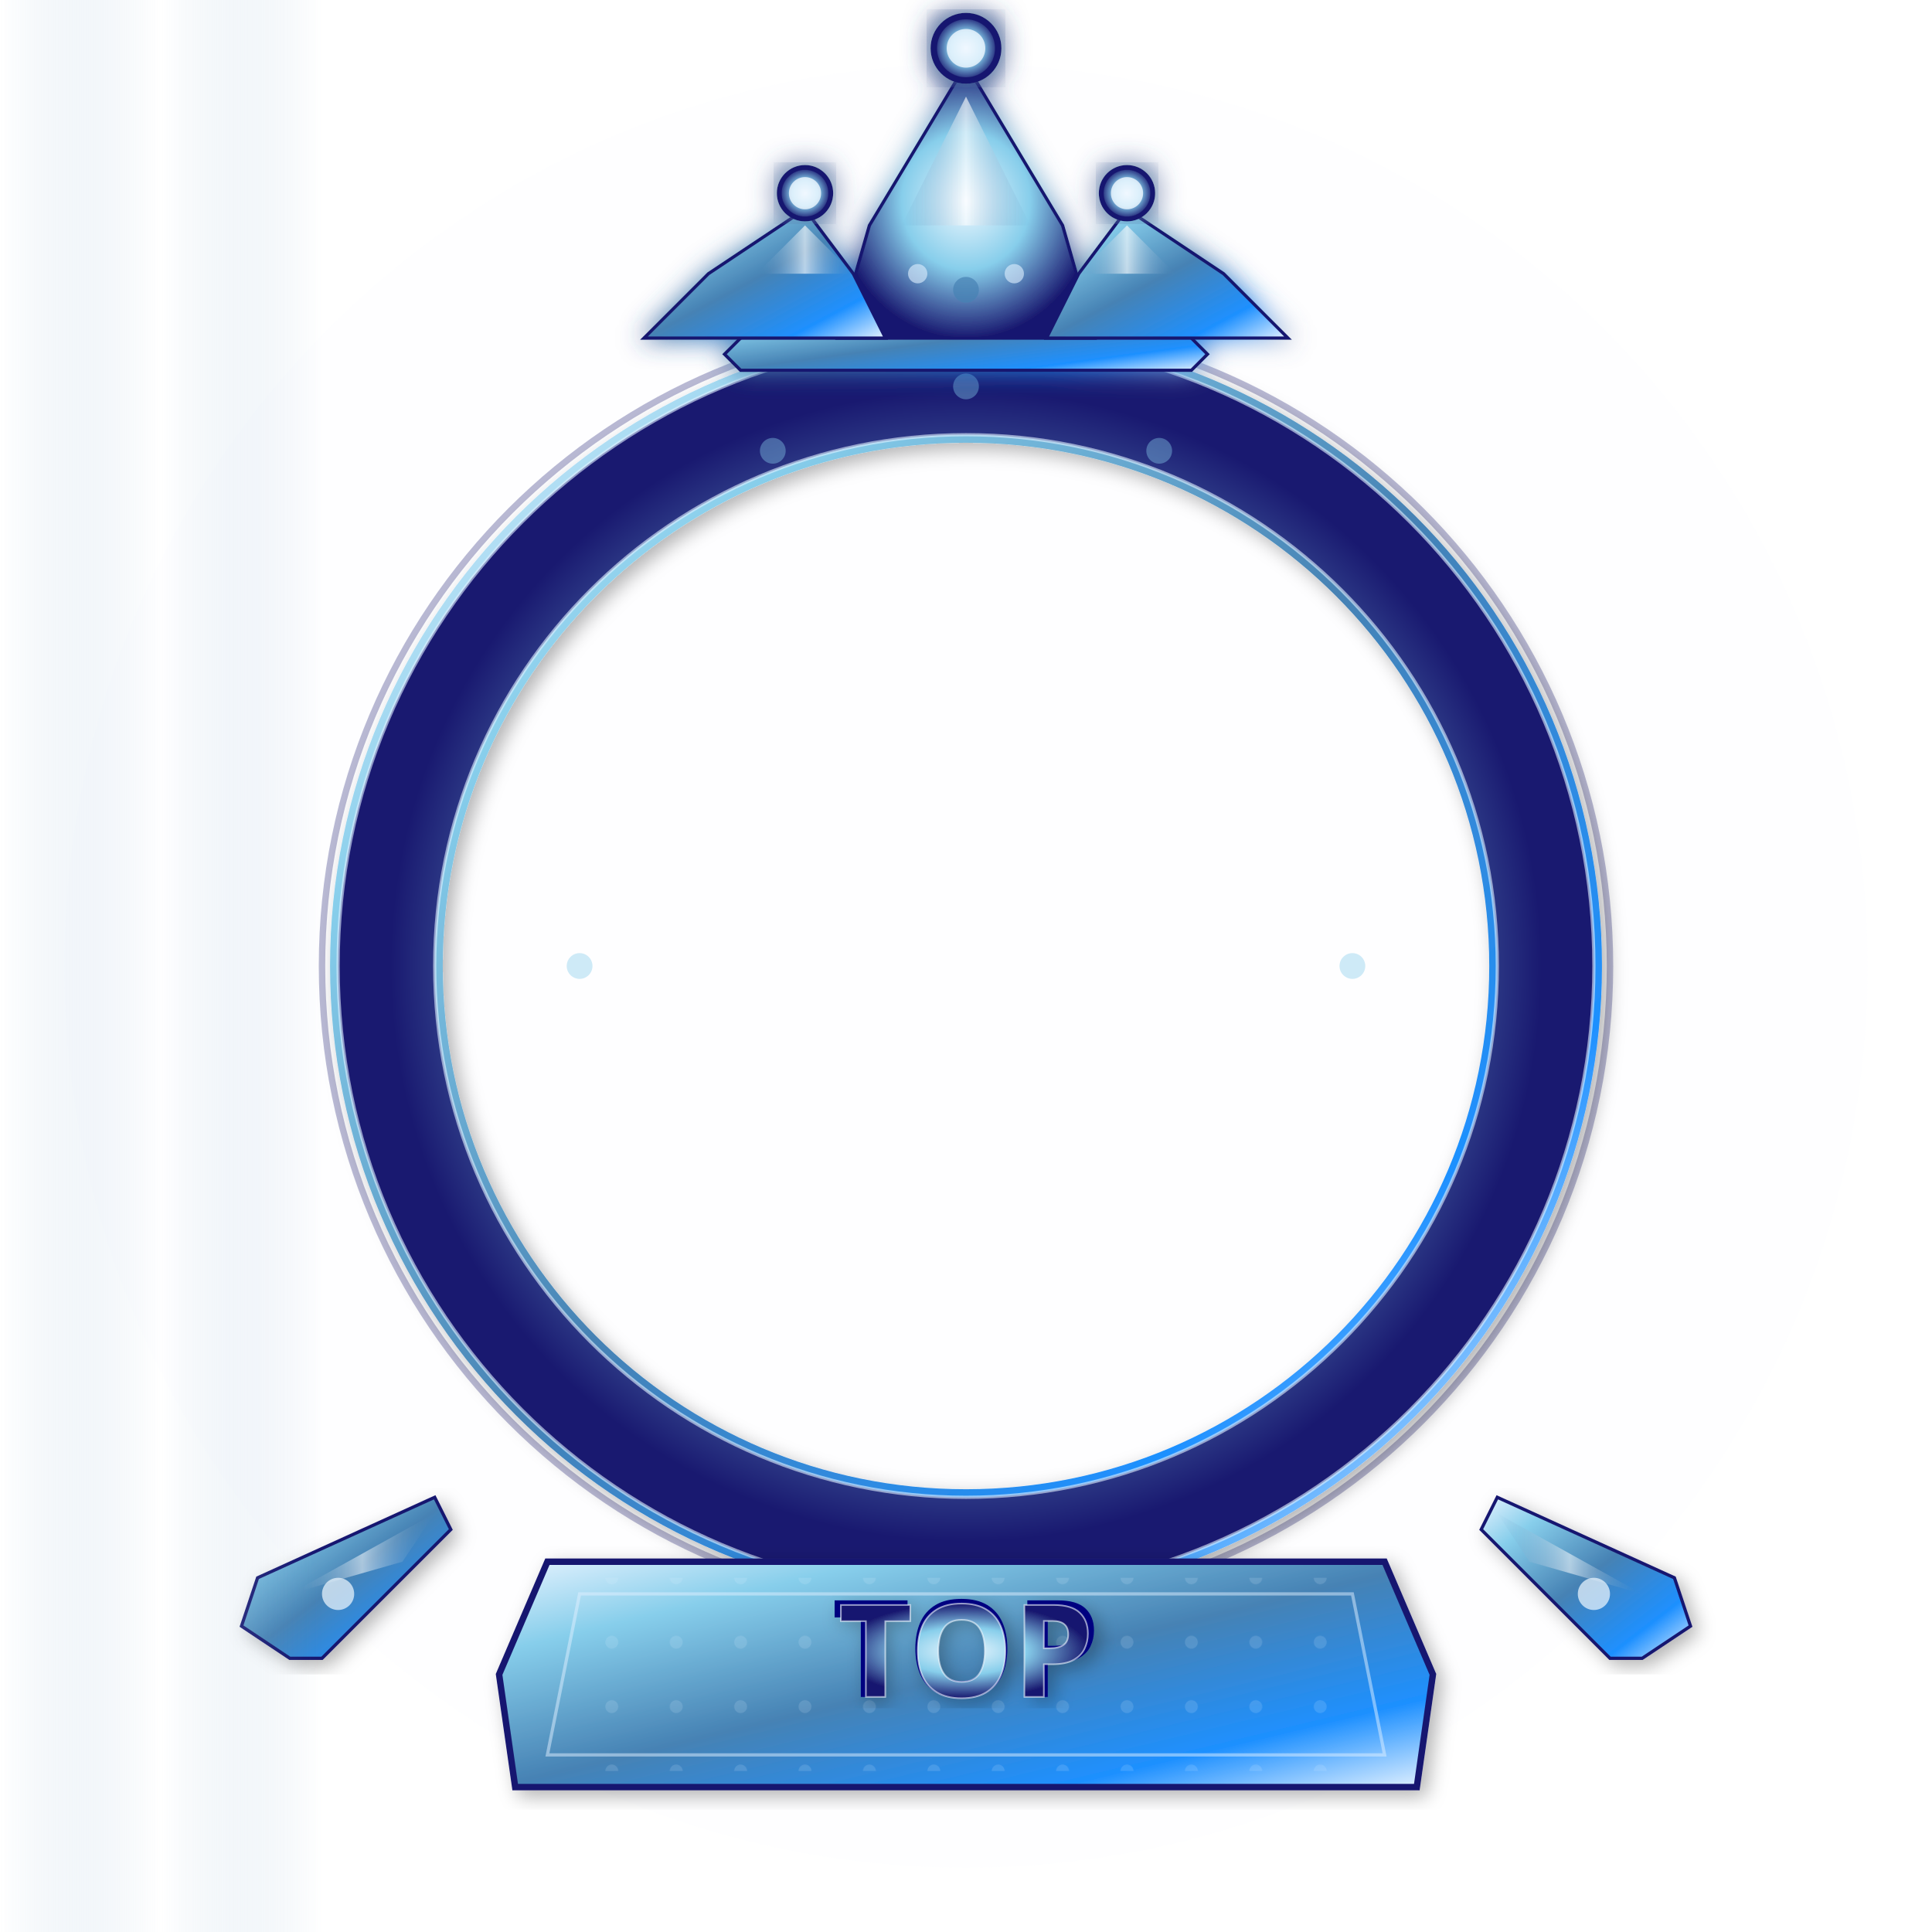
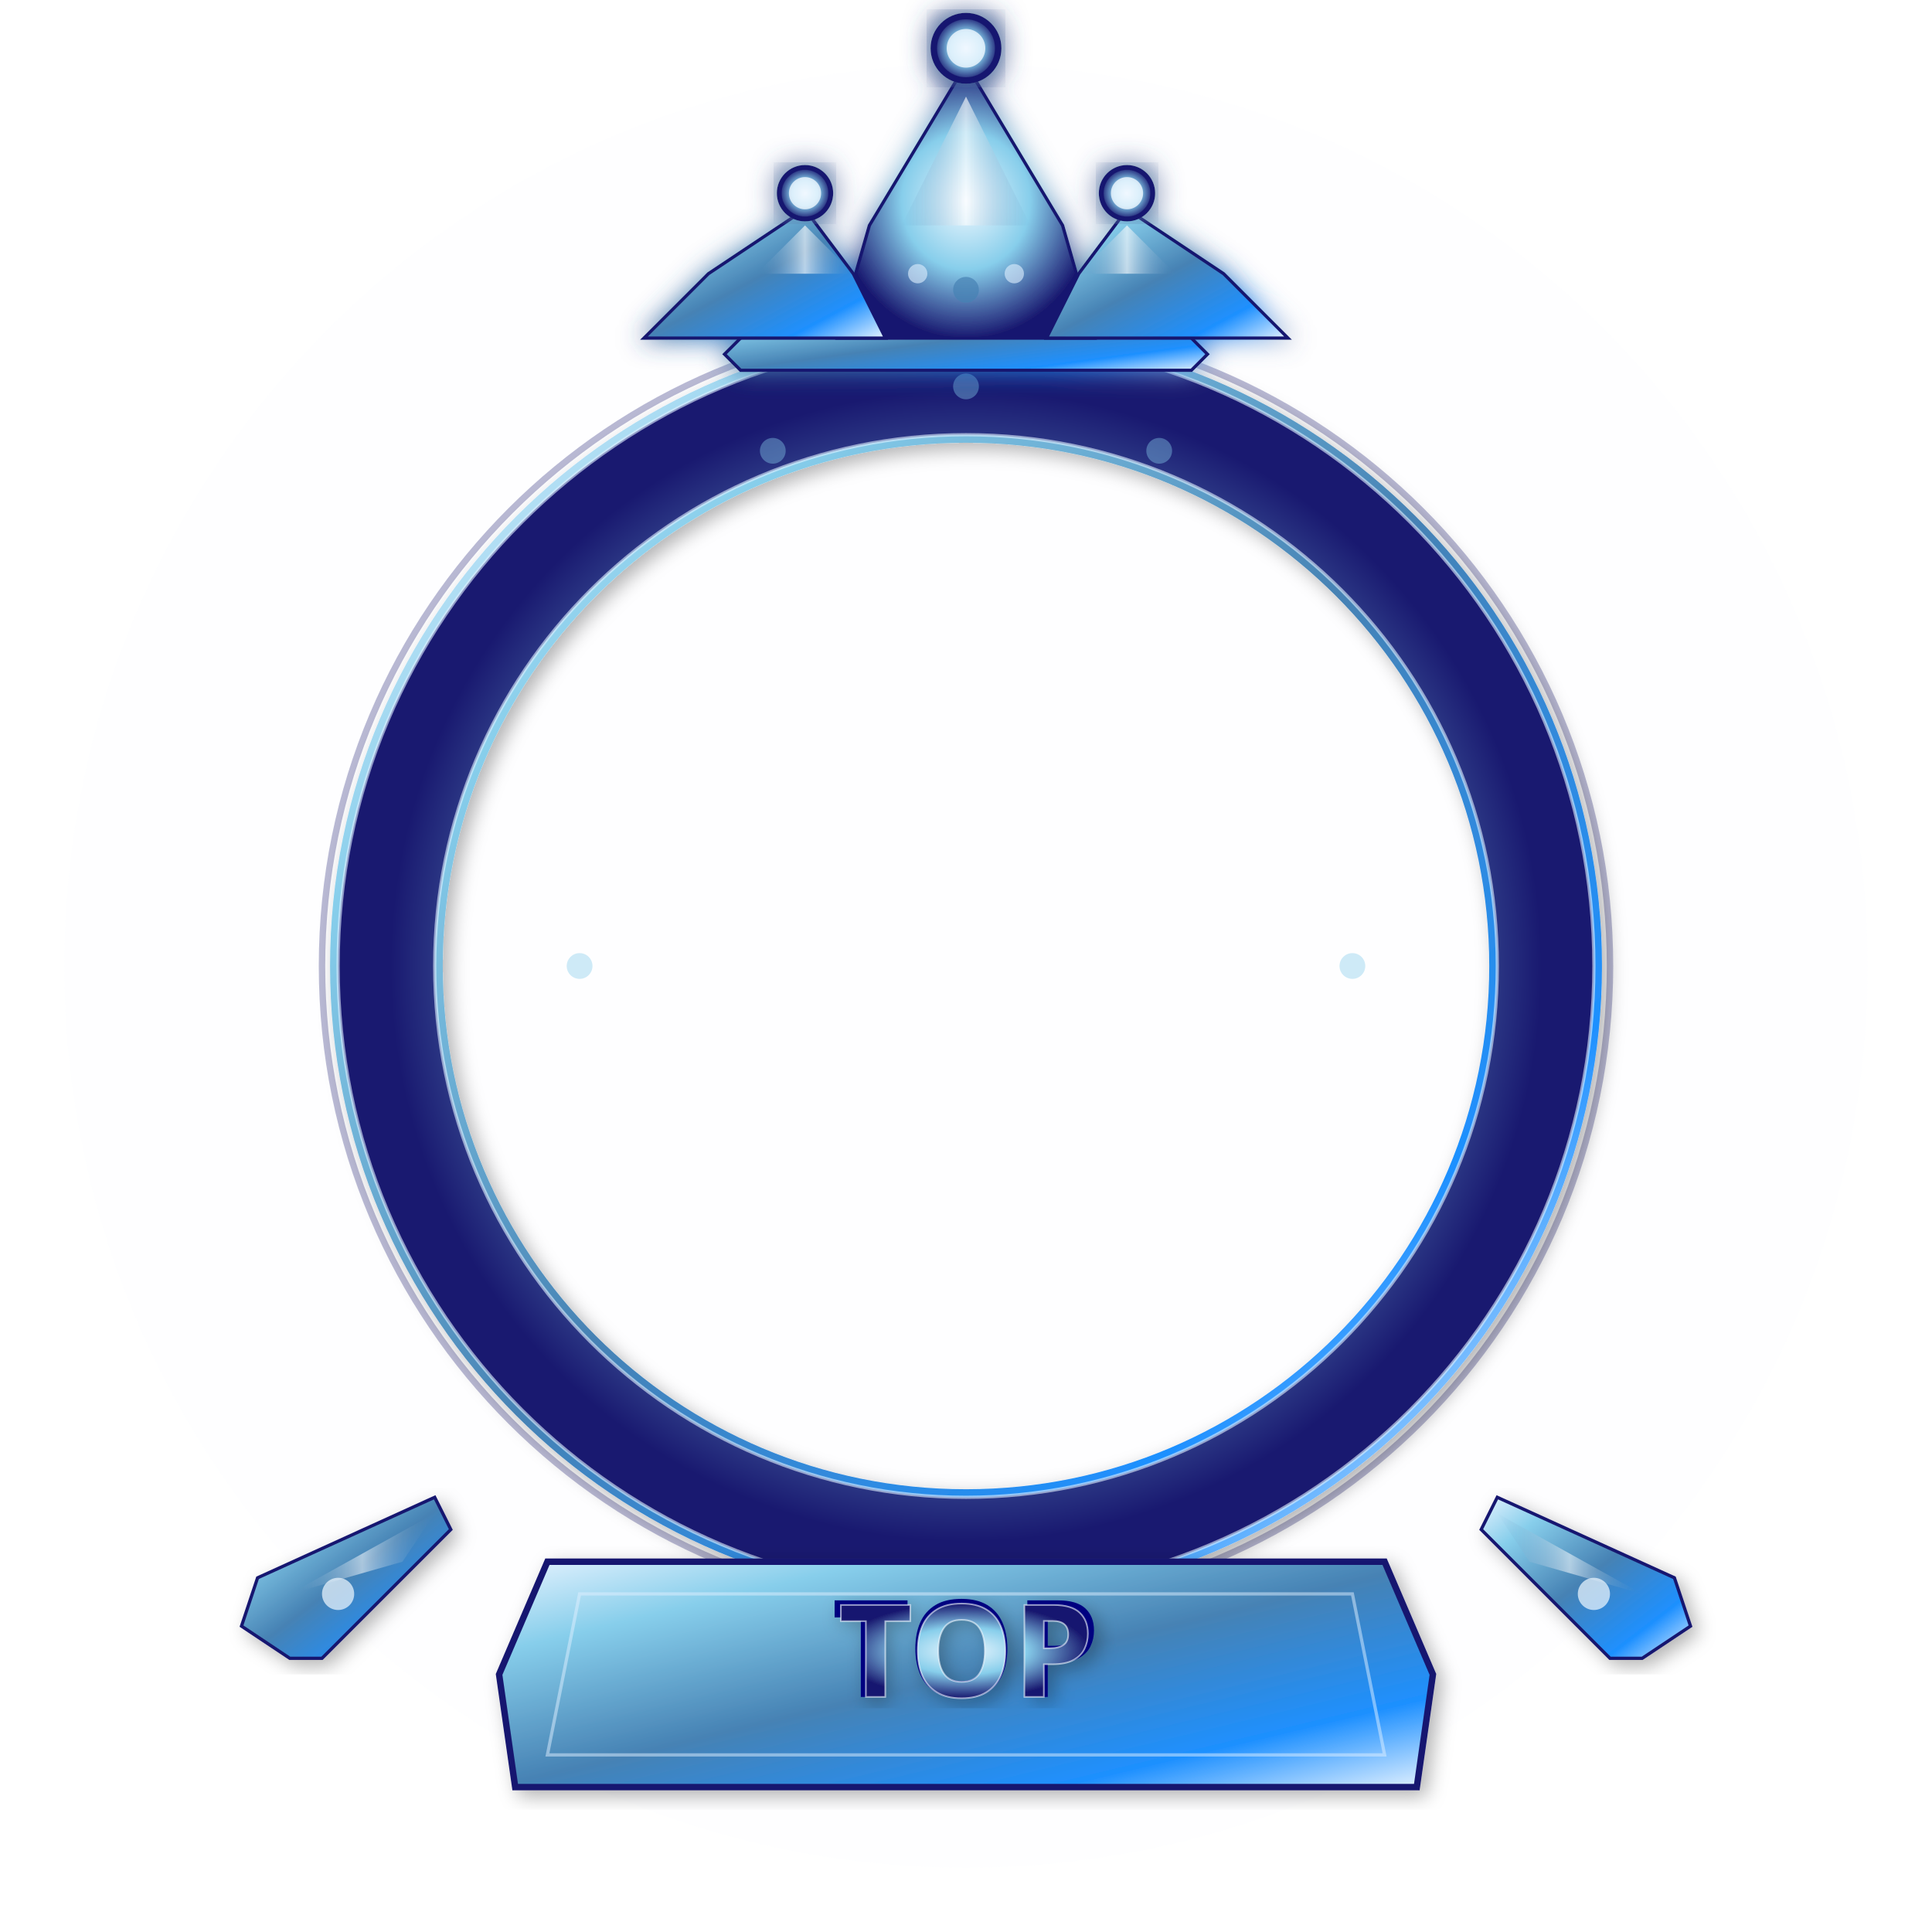
<svg xmlns="http://www.w3.org/2000/svg" width="600" height="600" viewBox="0 0 600 600">
  <defs>
    <linearGradient id="blueGradient1" x1="0" y1="0" x2="1" y2="1">
      <stop offset="0%" stop-color="#e6f3ff" />
      <stop offset="20%" stop-color="#87ceeb" />
      <stop offset="50%" stop-color="#4682b4" />
      <stop offset="80%" stop-color="#1e90ff" />
      <stop offset="100%" stop-color="#e6f3ff" />
    </linearGradient>
    <radialGradient id="blueRadial" cx="50%" cy="50%" r="50%">
      <stop offset="0%" stop-color="#f0f8ff" />
      <stop offset="50%" stop-color="#87ceeb" />
      <stop offset="100%" stop-color="#191970" />
    </radialGradient>
    <linearGradient id="blueShine" x1="0" y1="0" x2="1" y2="0">
      <stop offset="0%" stop-color="#4682b4" stop-opacity="0" />
      <stop offset="50%" stop-color="#ffffff" stop-opacity="0.9" />
      <stop offset="100%" stop-color="#4682b4" stop-opacity="0" />
    </linearGradient>
    <filter id="glow">
      <feGaussianBlur stdDeviation="4" result="coloredBlur" />
      <feMerge>
        <feMergeNode in="coloredBlur" />
        <feMergeNode in="SourceGraphic" />
      </feMerge>
    </filter>
    <filter id="shadow">
      <feDropShadow dx="2" dy="2" stdDeviation="3" flood-opacity="0.3" />
    </filter>
    <pattern id="ornament" x="0" y="0" width="20" height="20" patternUnits="userSpaceOnUse">
      <circle cx="10" cy="10" r="2" fill="#e0f0ff" opacity="0.5" />
    </pattern>
  </defs>
  <circle cx="300" cy="300" r="280" fill="#f0f8ff" opacity="0.1" />
  <circle cx="300" cy="300" r="200" fill="none" stroke="#191970" stroke-width="2" opacity="0.3" />
  <circle cx="300" cy="300" r="180" fill="none" stroke="url(#blueGradient1)" stroke-width="35" filter="url(#shadow)" />
  <circle cx="300" cy="300" r="180" fill="none" stroke="url(#blueRadial)" stroke-width="30" />
  <circle cx="300" cy="300" r="195" fill="none" stroke="#e0f0ff" stroke-width="1" opacity="0.6" />
  <circle cx="300" cy="300" r="165" fill="none" stroke="#e0f0ff" stroke-width="1" opacity="0.6" />
  <g opacity="0.4">
    <circle cx="300" cy="120" r="4" fill="#87ceeb" />
    <circle cx="240" cy="140" r="4" fill="#87ceeb" />
    <circle cx="360" cy="140" r="4" fill="#87ceeb" />
    <circle cx="180" cy="300" r="4" fill="#87ceeb" />
    <circle cx="420" cy="300" r="4" fill="#87ceeb" />
  </g>
  <g filter="url(#glow)">
    <path d="M240,95 L360,95 L375,110 L370,115 L230,115 L225,110 Z" fill="url(#blueGradient1)" stroke="#191970" stroke-width="1" />
    <rect x="240" y="100" width="120" height="5" fill="url(#ornament)" />
    <path d="M300,20 L270,70 L260,105 L340,105 L330,70 Z" fill="url(#blueRadial)" stroke="#191970" stroke-width="1" />
    <path d="M300,30 L280,70 L320,70 Z" fill="url(#blueShine)" opacity="0.7" />
    <path d="M250,65 L220,85 L200,105 L275,105 L265,85 Z" fill="url(#blueGradient1)" stroke="#191970" stroke-width="1" />
    <path d="M250,70 L235,85 L265,85 Z" fill="url(#blueShine)" opacity="0.7" />
    <path d="M350,65 L380,85 L400,105 L325,105 L335,85 Z" fill="url(#blueGradient1)" stroke="#191970" stroke-width="1" />
    <path d="M350,70 L365,85 L335,85 Z" fill="url(#blueShine)" opacity="0.7" />
    <circle cx="300" cy="15" r="10" fill="url(#blueRadial)" stroke="#191970" stroke-width="2" filter="url(#glow)" />
    <circle cx="300" cy="15" r="6" fill="#f0f8ff" opacity="0.8" />
    <circle cx="250" cy="60" r="8" fill="url(#blueRadial)" stroke="#191970" stroke-width="1.5" filter="url(#glow)" />
    <circle cx="250" cy="60" r="5" fill="#f0f8ff" opacity="0.8" />
    <circle cx="350" cy="60" r="8" fill="url(#blueRadial)" stroke="#191970" stroke-width="1.5" filter="url(#glow)" />
    <circle cx="350" cy="60" r="5" fill="#f0f8ff" opacity="0.8" />
    <circle cx="285" cy="85" r="3" fill="#e0f0ff" opacity="0.6" />
    <circle cx="315" cy="85" r="3" fill="#e0f0ff" opacity="0.6" />
    <circle cx="300" cy="90" r="4" fill="#4682b4" opacity="0.7" />
  </g>
  <g filter="url(#shadow)">
    <path d="M135,465 L80,490 L75,505 L90,515 L100,515 L110,505 L140,475 Z" fill="url(#blueGradient1)" stroke="#191970" stroke-width="1" />
    <path d="M135,470 L90,495 L125,485 Z" fill="url(#blueShine)" opacity="0.6" />
    <circle cx="105" cy="495" r="5" fill="#f0f8ff" opacity="0.7" />
    <path d="M465,465 L520,490 L525,505 L510,515 L500,515 L490,505 L460,475 Z" fill="url(#blueGradient1)" stroke="#191970" stroke-width="1" />
    <path d="M465,470 L510,495 L475,485 Z" fill="url(#blueShine)" opacity="0.6" />
    <circle cx="495" cy="495" r="5" fill="#f0f8ff" opacity="0.7" />
  </g>
  <g filter="url(#shadow)">
    <path d="M170,485 L430,485 L445,520 L440,555 L160,555 L155,520 Z" fill="url(#blueGradient1)" stroke="#191970" stroke-width="2" />
-     <rect x="175" y="490" width="250" height="60" fill="url(#ornament)" opacity="0.3" />
    <path d="M180,495 L420,495 L430,545 L170,545 Z" fill="none" stroke="#e0f0ff" stroke-width="1" opacity="0.5" />
    <text x="300" y="527" text-anchor="middle" fill="#000080" font-size="42" font-family="Arial Black" font-weight="bold" filter="url(#shadow)">TOP</text>
    <text x="300" y="527" text-anchor="middle" fill="url(#blueRadial)" font-size="40" font-family="Arial Black" font-weight="bold">TOP</text>
    <text x="300" y="527" text-anchor="middle" fill="none" stroke="#f0f8ff" stroke-width="0.5" font-size="40" font-family="Arial Black" font-weight="bold" opacity="0.6">TOP</text>
  </g>
-   <rect x="0" y="0" width="100" height="600" fill="url(#blueShine)" opacity="0.3">
-     <animateTransform attributeName="transform" type="translate" from="-100 0" to="700 0" dur="3s" repeatCount="indefinite" />
-   </rect>
</svg>
